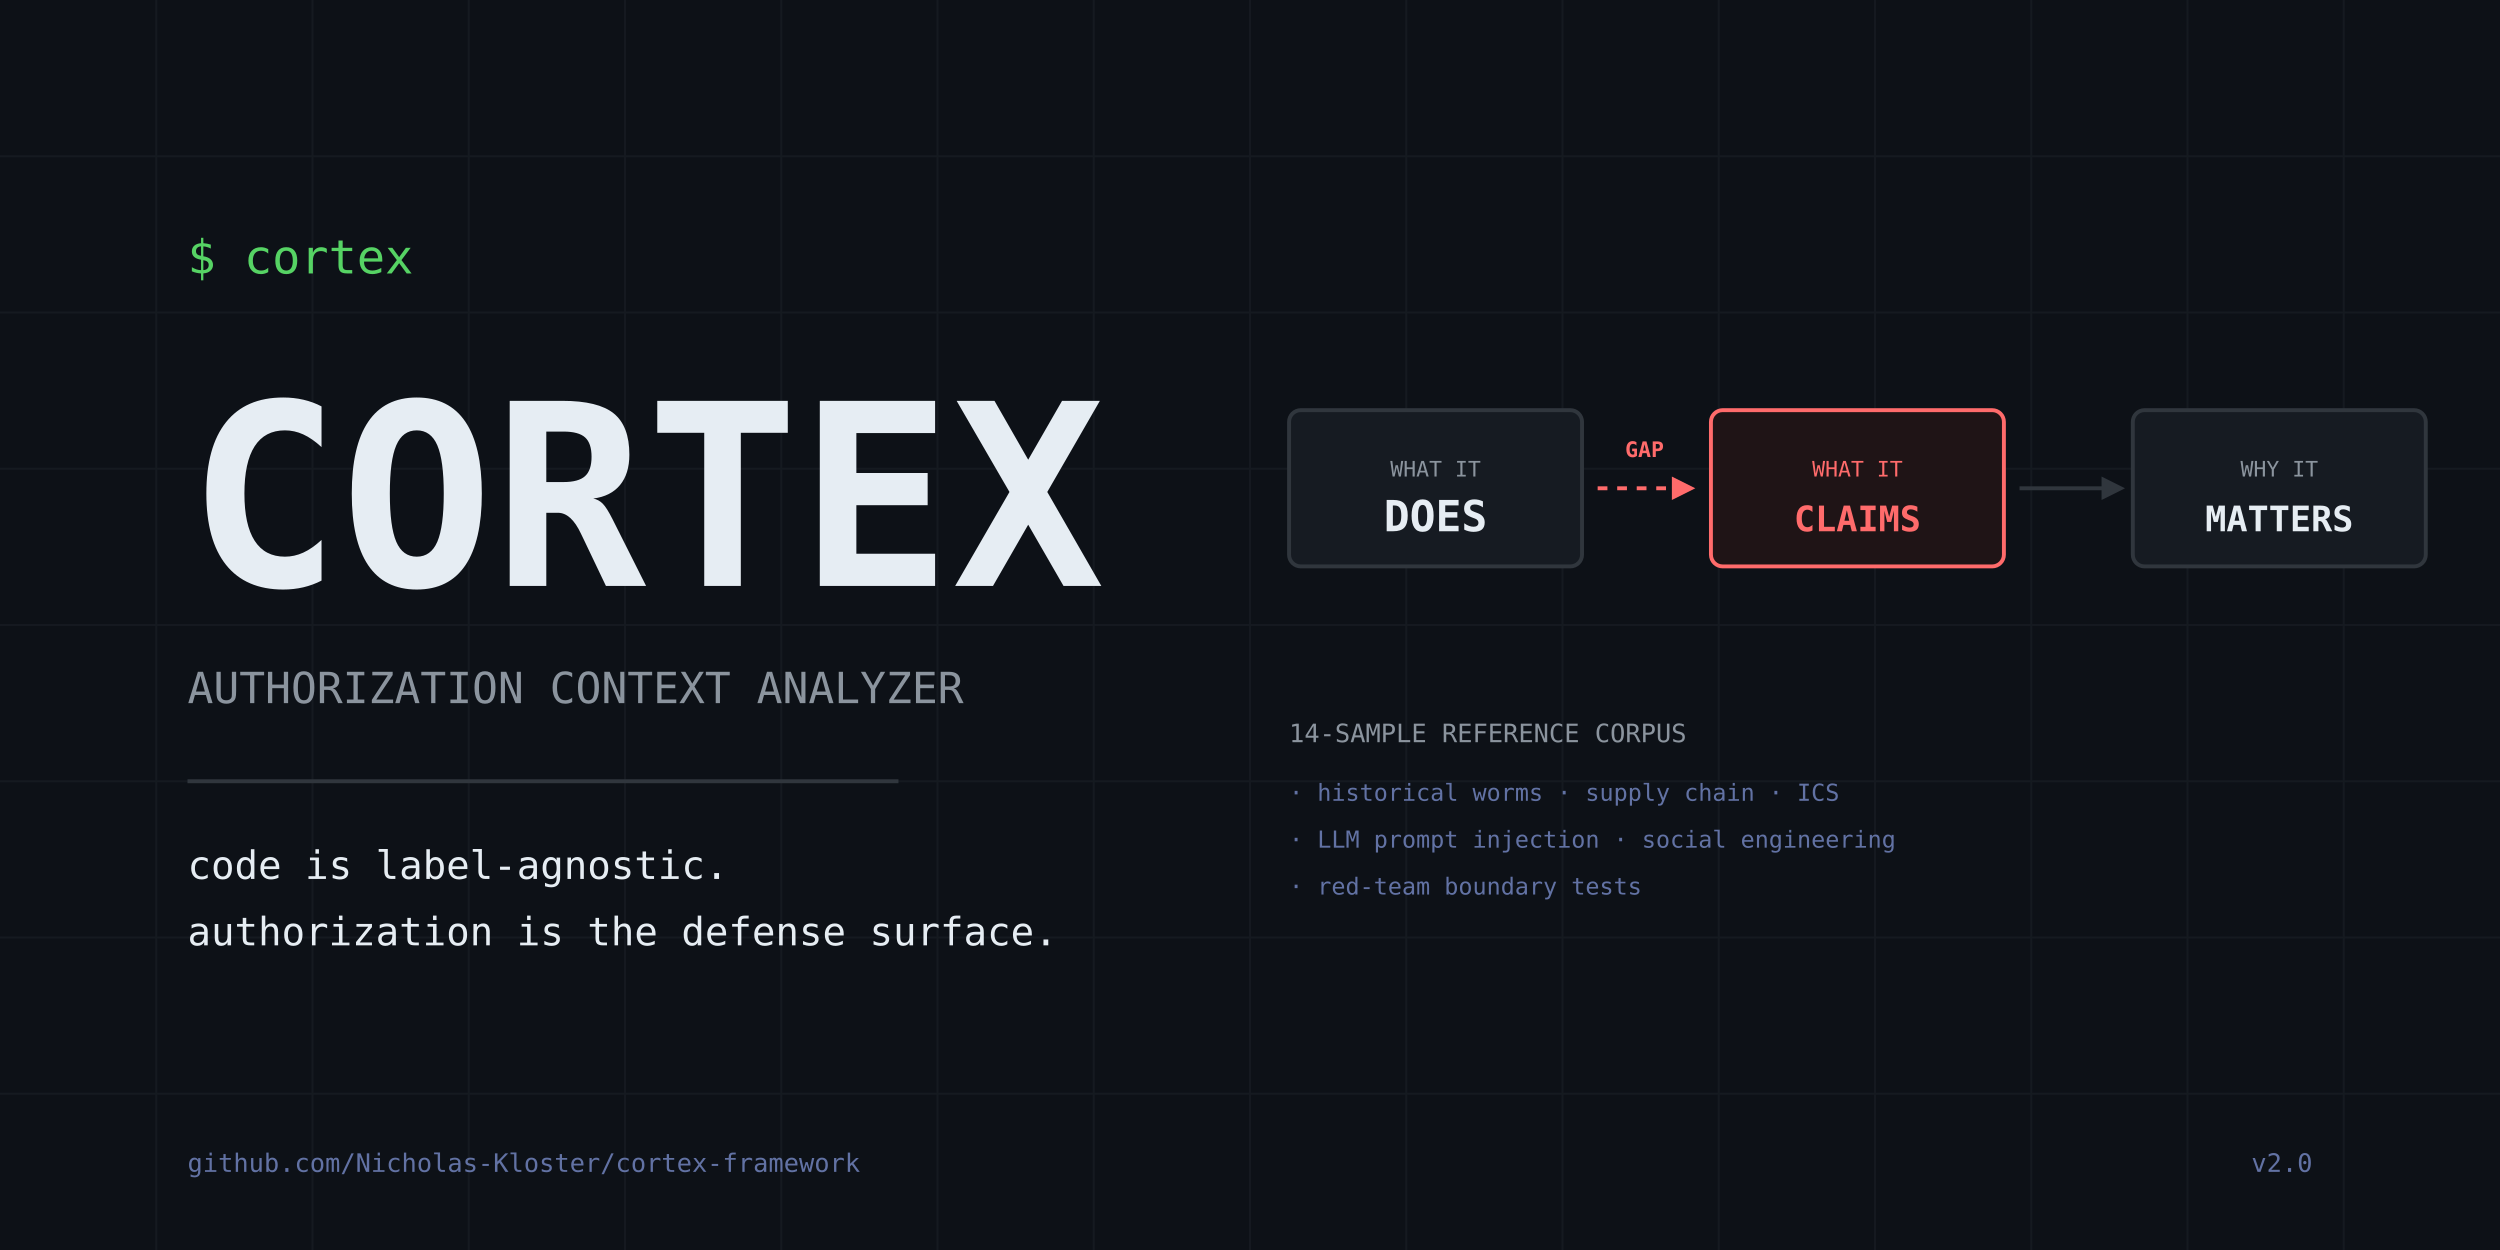
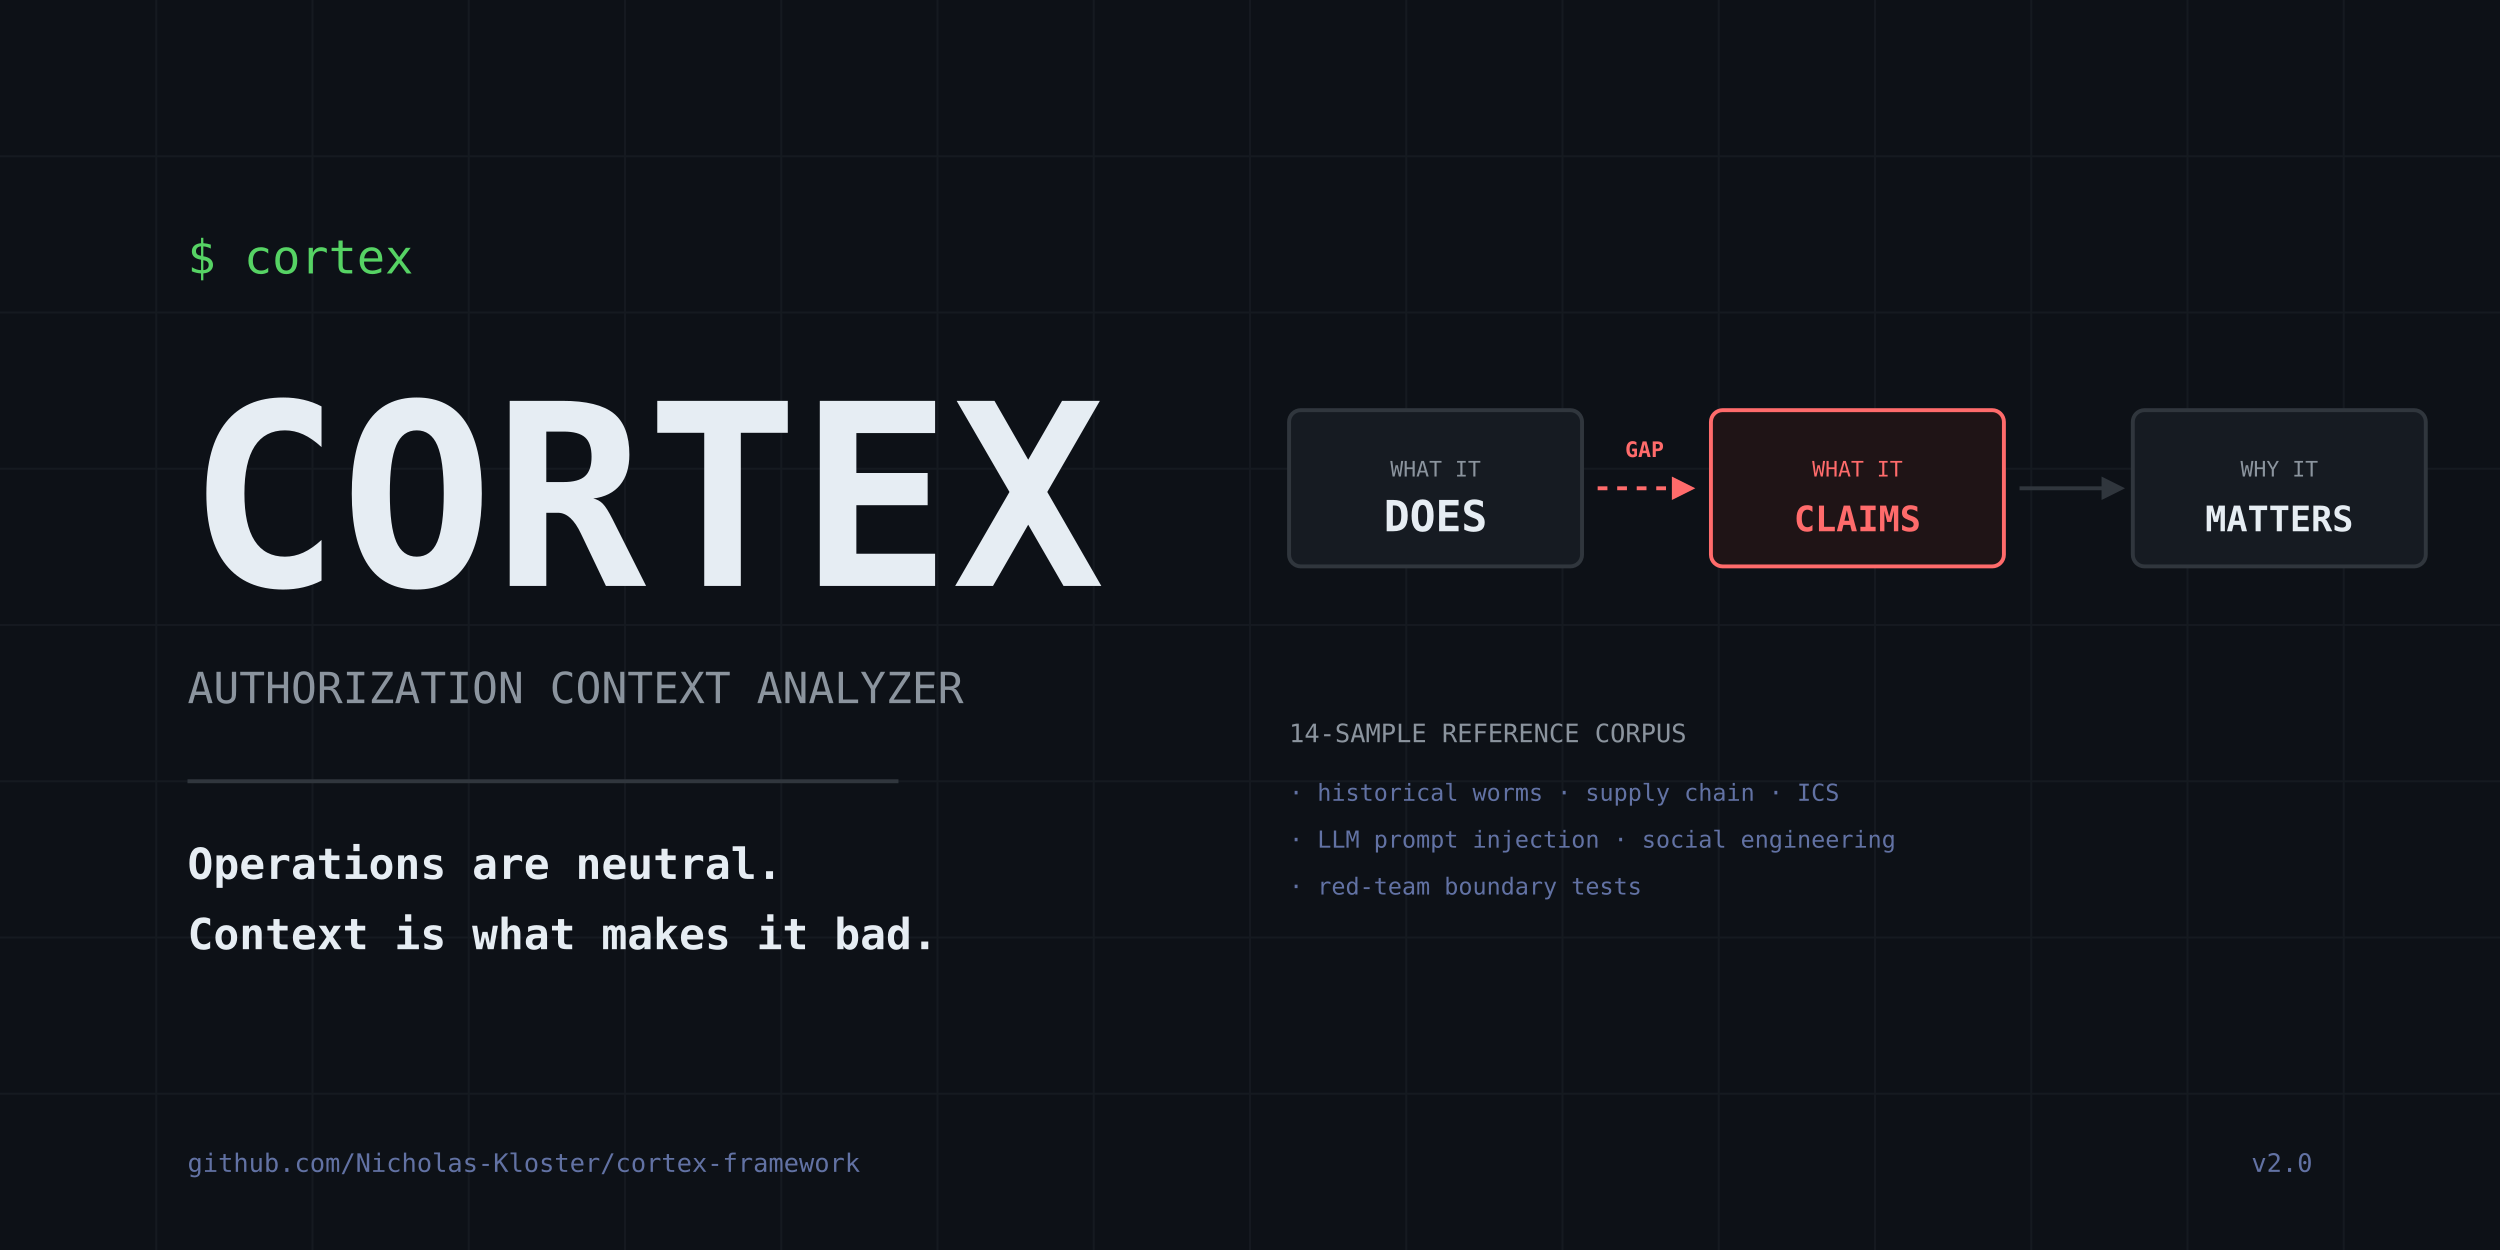
<svg xmlns="http://www.w3.org/2000/svg" viewBox="0 0 1280 640" width="1280" height="640" role="img" aria-label="Cortex — Authorization Context Analyzer">
  <rect width="1280" height="640" fill="#0d1117" />
  <g stroke="#161b22" stroke-width="1" opacity="0.85">
    <path d="M0 80 H1280 M0 160 H1280 M0 240 H1280 M0 320 H1280 M0 400 H1280 M0 480 H1280 M0 560 H1280" />
    <path d="M80 0 V640 M160 0 V640 M240 0 V640 M320 0 V640 M400 0 V640 M480 0 V640 M560 0 V640 M640 0 V640 M720 0 V640 M800 0 V640 M880 0 V640 M960 0 V640 M1040 0 V640 M1120 0 V640 M1200 0 V640" />
  </g>
  <text x="96" y="140" font-family="DejaVu Sans Mono, ui-monospace, SFMono-Regular, Menlo, Consolas, monospace" font-size="24" fill="#56d364">$ cortex</text>
  <text x="96" y="300" font-family="DejaVu Sans Mono, ui-monospace, SFMono-Regular, Menlo, Consolas, monospace" font-size="130" font-weight="700" fill="#e6edf3">CORTEX</text>
  <text x="96" y="360" font-family="DejaVu Sans Mono, ui-monospace, SFMono-Regular, Menlo, Consolas, monospace" font-size="22" fill="#8b949e">AUTHORIZATION CONTEXT ANALYZER</text>
  <line x1="96" y1="400" x2="460" y2="400" stroke="#30363d" stroke-width="2" />
-   <text x="96" y="450" font-family="DejaVu Sans Mono, ui-monospace, SFMono-Regular, Menlo, Consolas, monospace" font-size="20" fill="#e6edf3">code is label-agnostic.</text>
-   <text x="96" y="484" font-family="DejaVu Sans Mono, ui-monospace, SFMono-Regular, Menlo, Consolas, monospace" font-size="20" fill="#e6edf3">authorization is the defense surface.</text>
+   <text x="96" y="450" font-family="DejaVu Sans Mono, ui-monospace, SFMono-Regular, Menlo, Consolas, monospace" font-size="22" font-weight="700" fill="#e6edf3">Operations are neutral.</text>
+   <text x="96" y="486" font-family="DejaVu Sans Mono, ui-monospace, SFMono-Regular, Menlo, Consolas, monospace" font-size="22" font-weight="700" fill="#e6edf3">Context is what makes it bad.</text>
  <g font-family="DejaVu Sans Mono, ui-monospace, SFMono-Regular, Menlo, Consolas, monospace" transform="translate(660, 210)">
    <rect x="0" y="0" width="150" height="80" fill="#161b22" stroke="#30363d" stroke-width="2" rx="6" />
    <text x="75" y="34" text-anchor="middle" font-size="11" fill="#8b949e">WHAT IT</text>
    <text x="75" y="62" text-anchor="middle" font-size="22" font-weight="700" fill="#e6edf3">DOES</text>
    <path d="M 158 40 L 200 40" stroke="#ff6b6b" stroke-width="2" stroke-dasharray="5,5" />
    <path d="M 196 34 L 208 40 L 196 46 Z" fill="#ff6b6b" />
    <text x="182" y="24" text-anchor="middle" font-size="11" fill="#ff6b6b" font-weight="700">GAP</text>
    <rect x="216" y="0" width="150" height="80" fill="#1f1416" stroke="#ff6b6b" stroke-width="2" rx="6" />
    <text x="291" y="34" text-anchor="middle" font-size="11" fill="#ff6b6b">WHAT IT</text>
    <text x="291" y="62" text-anchor="middle" font-size="18" font-weight="700" fill="#ff6b6b">CLAIMS</text>
    <path d="M 374 40 L 424 40" stroke="#30363d" stroke-width="2" />
    <path d="M 416 34 L 428 40 L 416 46 Z" fill="#30363d" />
    <rect x="432" y="0" width="150" height="80" fill="#161b22" stroke="#30363d" stroke-width="2" rx="6" />
    <text x="507" y="34" text-anchor="middle" font-size="11" fill="#8b949e">WHY IT</text>
    <text x="507" y="62" text-anchor="middle" font-size="18" font-weight="700" fill="#e6edf3">MATTERS</text>
  </g>
  <g font-family="DejaVu Sans Mono, ui-monospace, SFMono-Regular, Menlo, Consolas, monospace" transform="translate(660, 380)">
    <text x="0" y="0" font-size="13" fill="#8b949e">14-SAMPLE REFERENCE CORPUS</text>
    <text x="0" y="30" font-size="12" fill="#6272a4">· historical worms · supply chain · ICS</text>
    <text x="0" y="54" font-size="12" fill="#6272a4">· LLM prompt injection · social engineering</text>
    <text x="0" y="78" font-size="12" fill="#6272a4">· red-team boundary tests</text>
  </g>
  <text x="96" y="600" font-family="DejaVu Sans Mono, ui-monospace, SFMono-Regular, Menlo, Consolas, monospace" font-size="13" fill="#6272a4">github.com/Nicholas-Kloster/cortex-framework</text>
  <text x="1184" y="600" text-anchor="end" font-family="DejaVu Sans Mono, ui-monospace, SFMono-Regular, Menlo, Consolas, monospace" font-size="13" fill="#6272a4">v2.0</text>
</svg>
